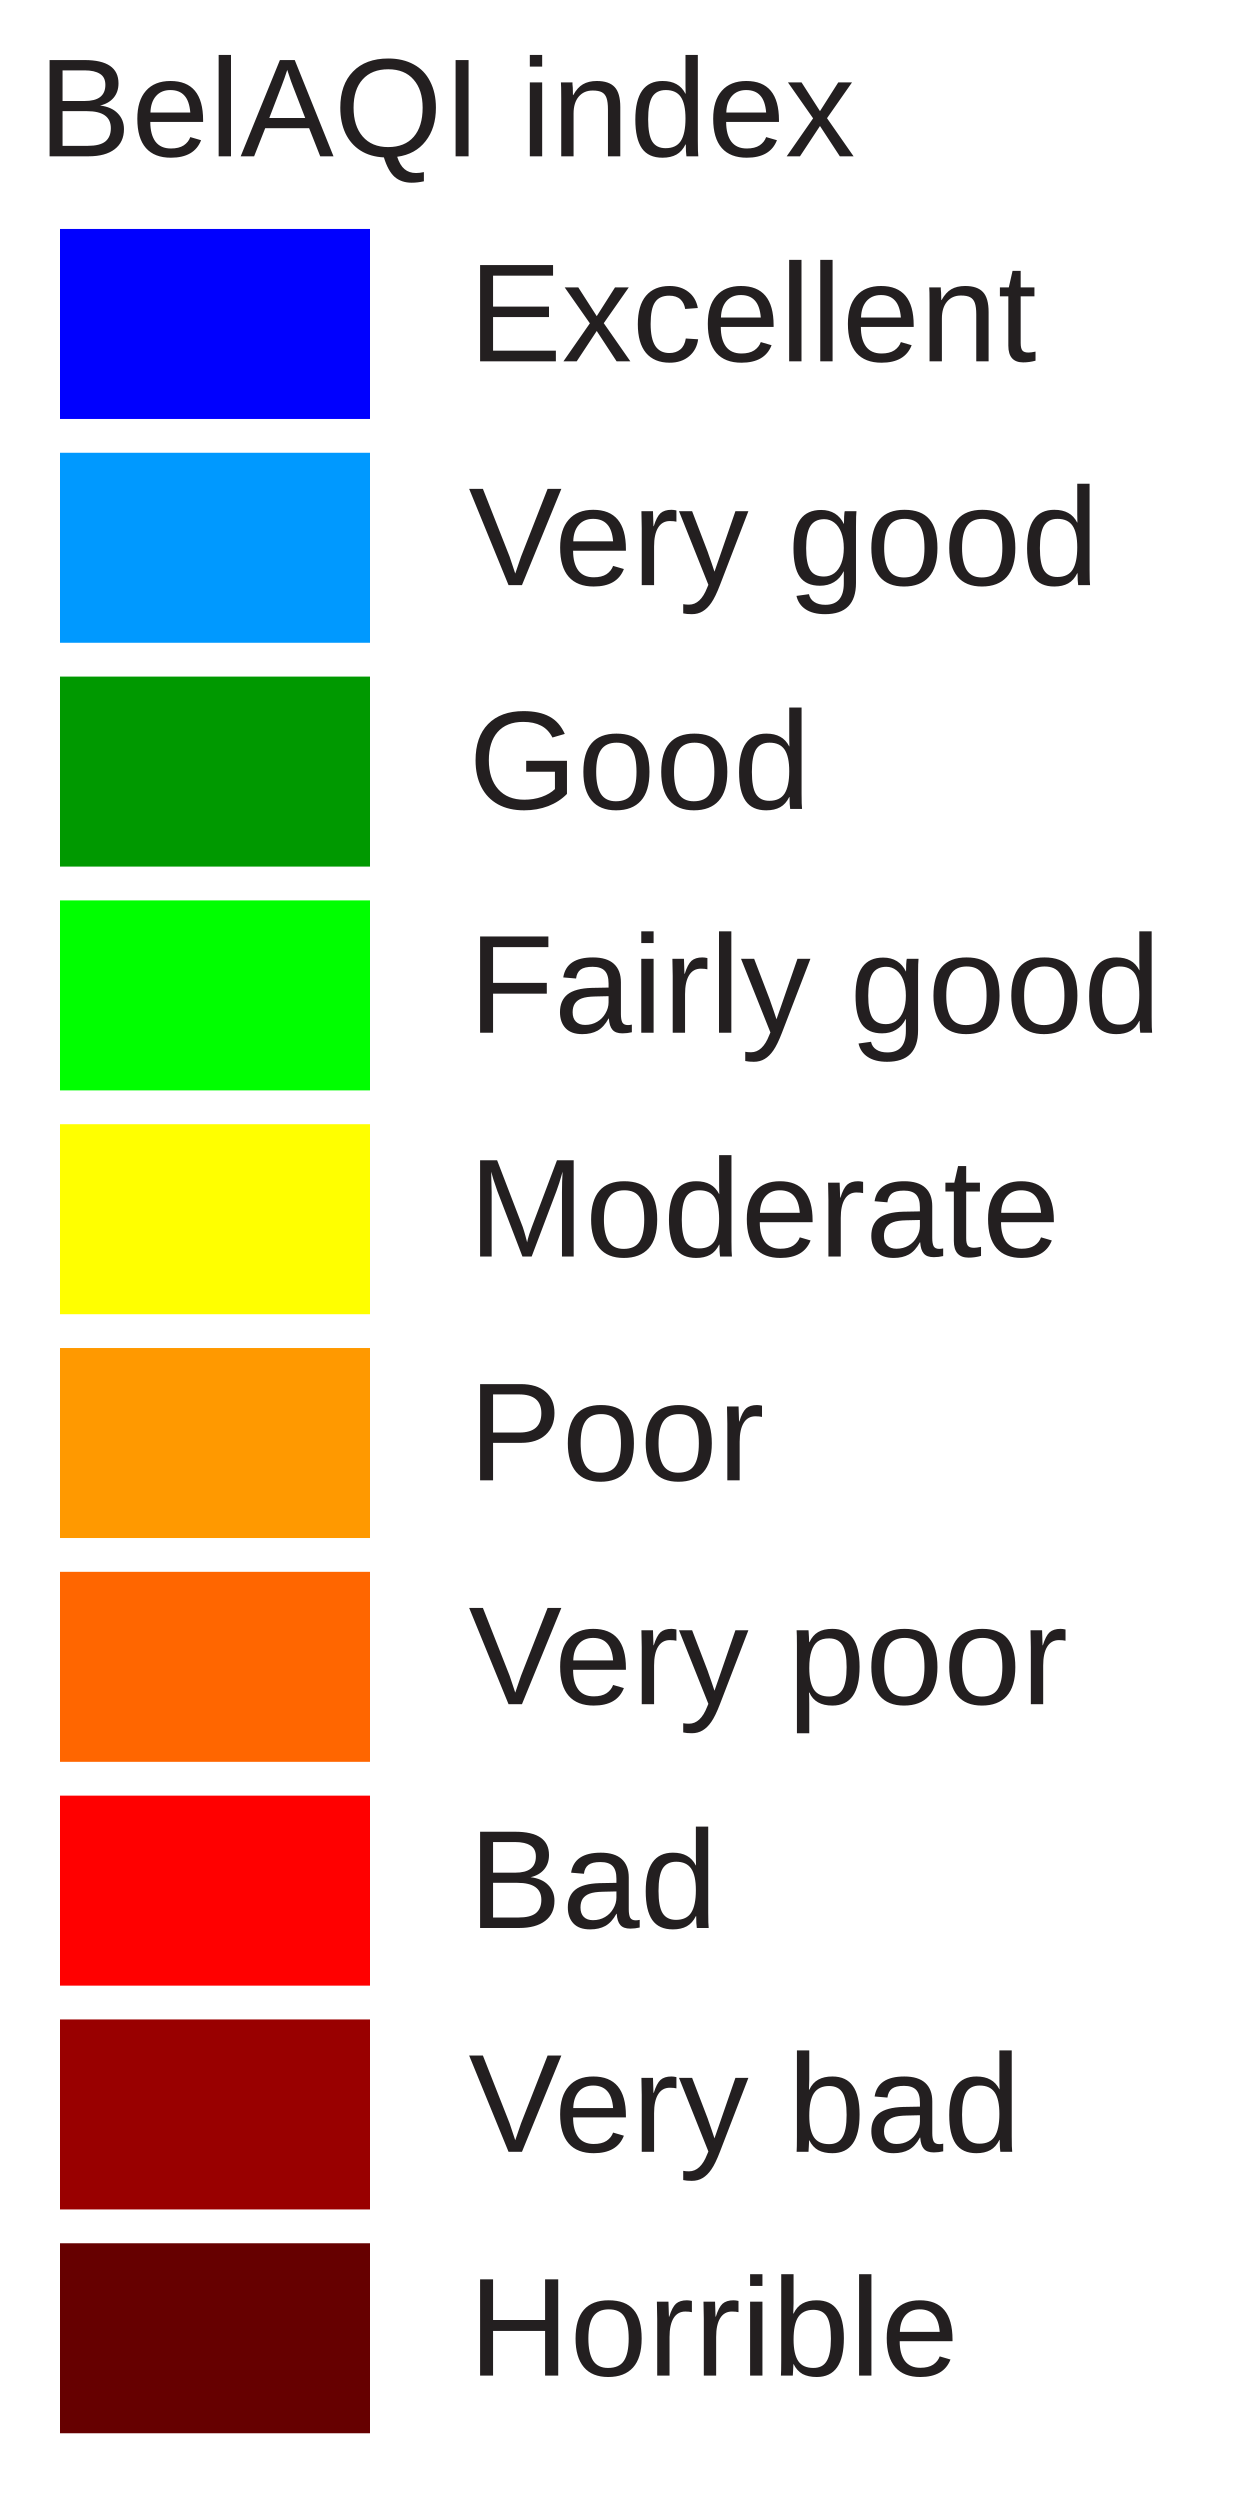
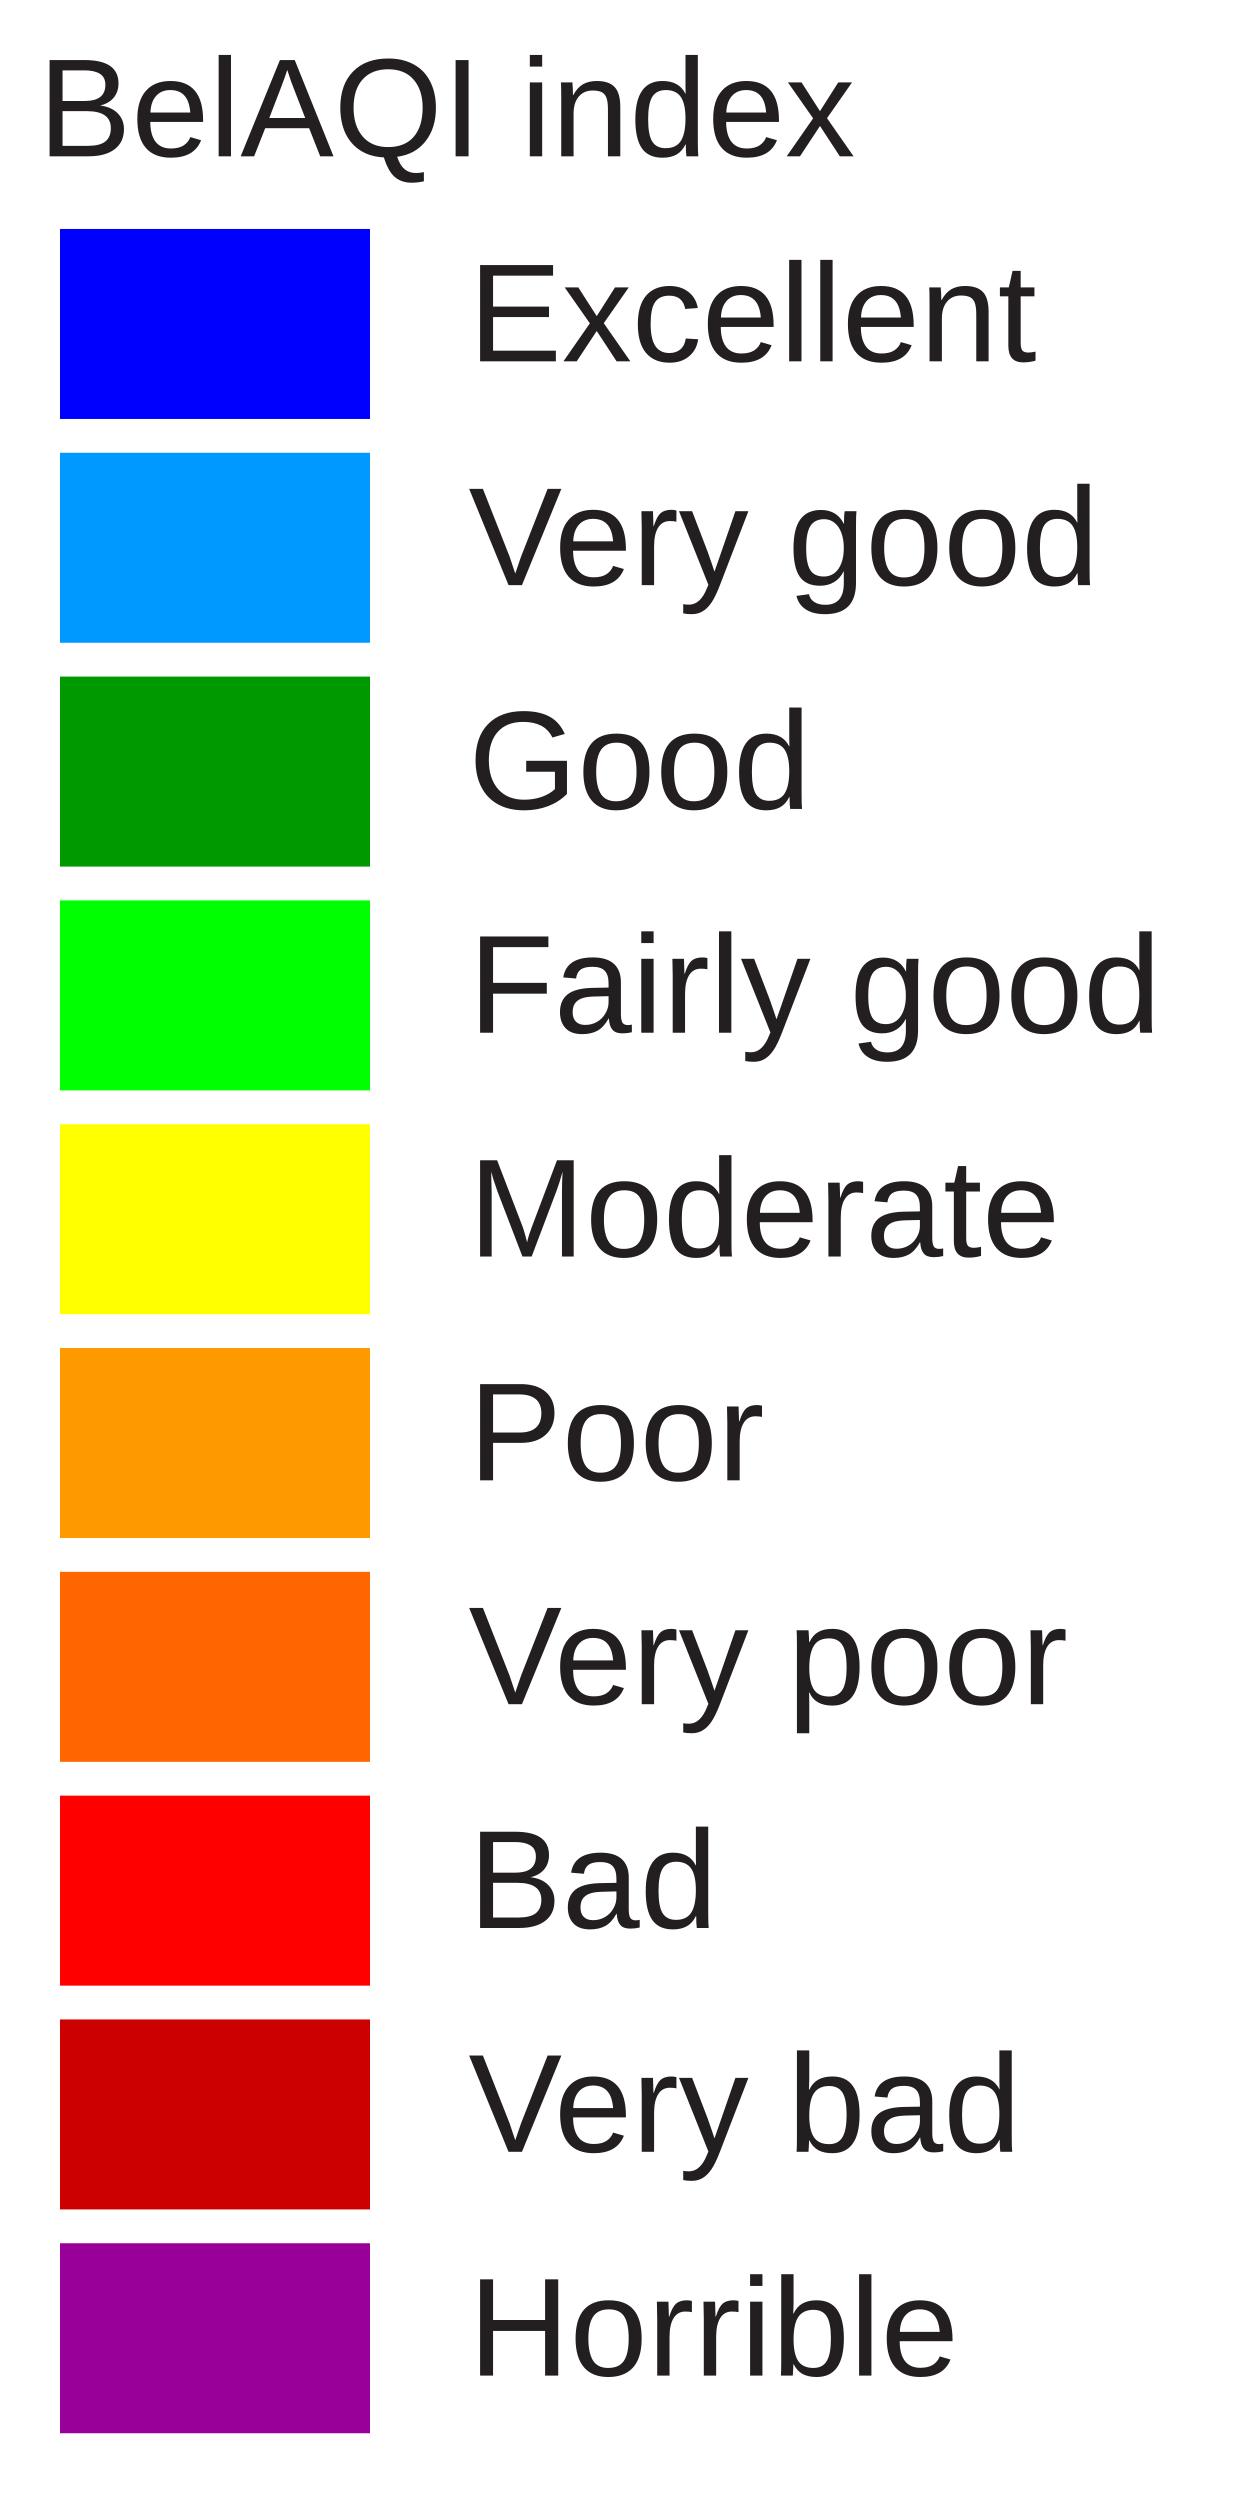
<svg xmlns="http://www.w3.org/2000/svg" version="1.1" id="Layer_1" x="0px" y="0px" width="126px" height="250px" viewBox="0 0 126 250" enable-background="new 0 0 126 250" xml:space="preserve">
  <rect x="6" y="22.896" fill="#0000FF" width="31" height="19" />
  <rect x="6" y="45.277" fill="#0099FF" width="31" height="19" />
  <rect x="6" y="67.659" fill="#009900" width="31" height="19" />
  <rect x="6" y="90.04" fill="#00FF00" width="31" height="19" />
  <rect x="6" y="112.421" fill="#FFFF00" width="31" height="19" />
  <rect x="6" y="134.802" fill="#FF9900" width="31" height="19" />
  <rect x="6" y="157.183" fill="#FF6600" width="31" height="19" />
  <rect x="6" y="179.564" fill="#FF0000" width="31" height="19" />
-   <rect x="6" y="201.945" fill="#990000" width="31" height="19" />
-   <rect x="6" y="224.326" fill="#660000" width="31" height="19" />
+   <rect x="6" y="201.945" fill="#CC0000" width="31" height="19" />
+   <rect x="6" y="224.326" fill="#990099" width="31" height="19" />
  <text transform="matrix(1 0 0 1 46.853 36.1304)" fill="#231F20" font-family="Arial" font-size="14">Excellent</text>
  <text transform="matrix(1 0 0 1 46.853 58.5112)" fill="#231F20" font-family="Arial" font-size="14">Very good</text>
  <text transform="matrix(1 0 0 1 46.853 80.8926)" fill="#231F20" font-family="Arial" font-size="14">Good</text>
  <text transform="matrix(1 0 0 1 46.853 103.2734)" fill="#231F20" font-family="Arial" font-size="14">Fairly good</text>
  <text transform="matrix(1 0 0 1 46.853 125.6548)" fill="#231F20" font-family="Arial" font-size="14">Moderate</text>
  <text transform="matrix(1 0 0 1 46.853 148.0352)" fill="#231F20" font-family="Arial" font-size="14">Poor</text>
  <text transform="matrix(1 0 0 1 46.853 170.417)" fill="#231F20" font-family="Arial" font-size="14">Very poor</text>
  <text transform="matrix(1 0 0 1 46.853 192.7988)" fill="#231F20" font-family="Arial" font-size="14">Bad</text>
  <text transform="matrix(1 0 0 1 46.853 215.1797)" fill="#231F20" font-family="Arial" font-size="14">Very bad</text>
  <text transform="matrix(1 0 0 1 46.853 237.5605)" fill="#231F20" font-family="Arial" font-size="14">Horrible</text>
  <text font-size="14" font-family="Arial" transform="translate(3.8027 15.631)" fill="#231F20">BelAQI index</text>
</svg>
